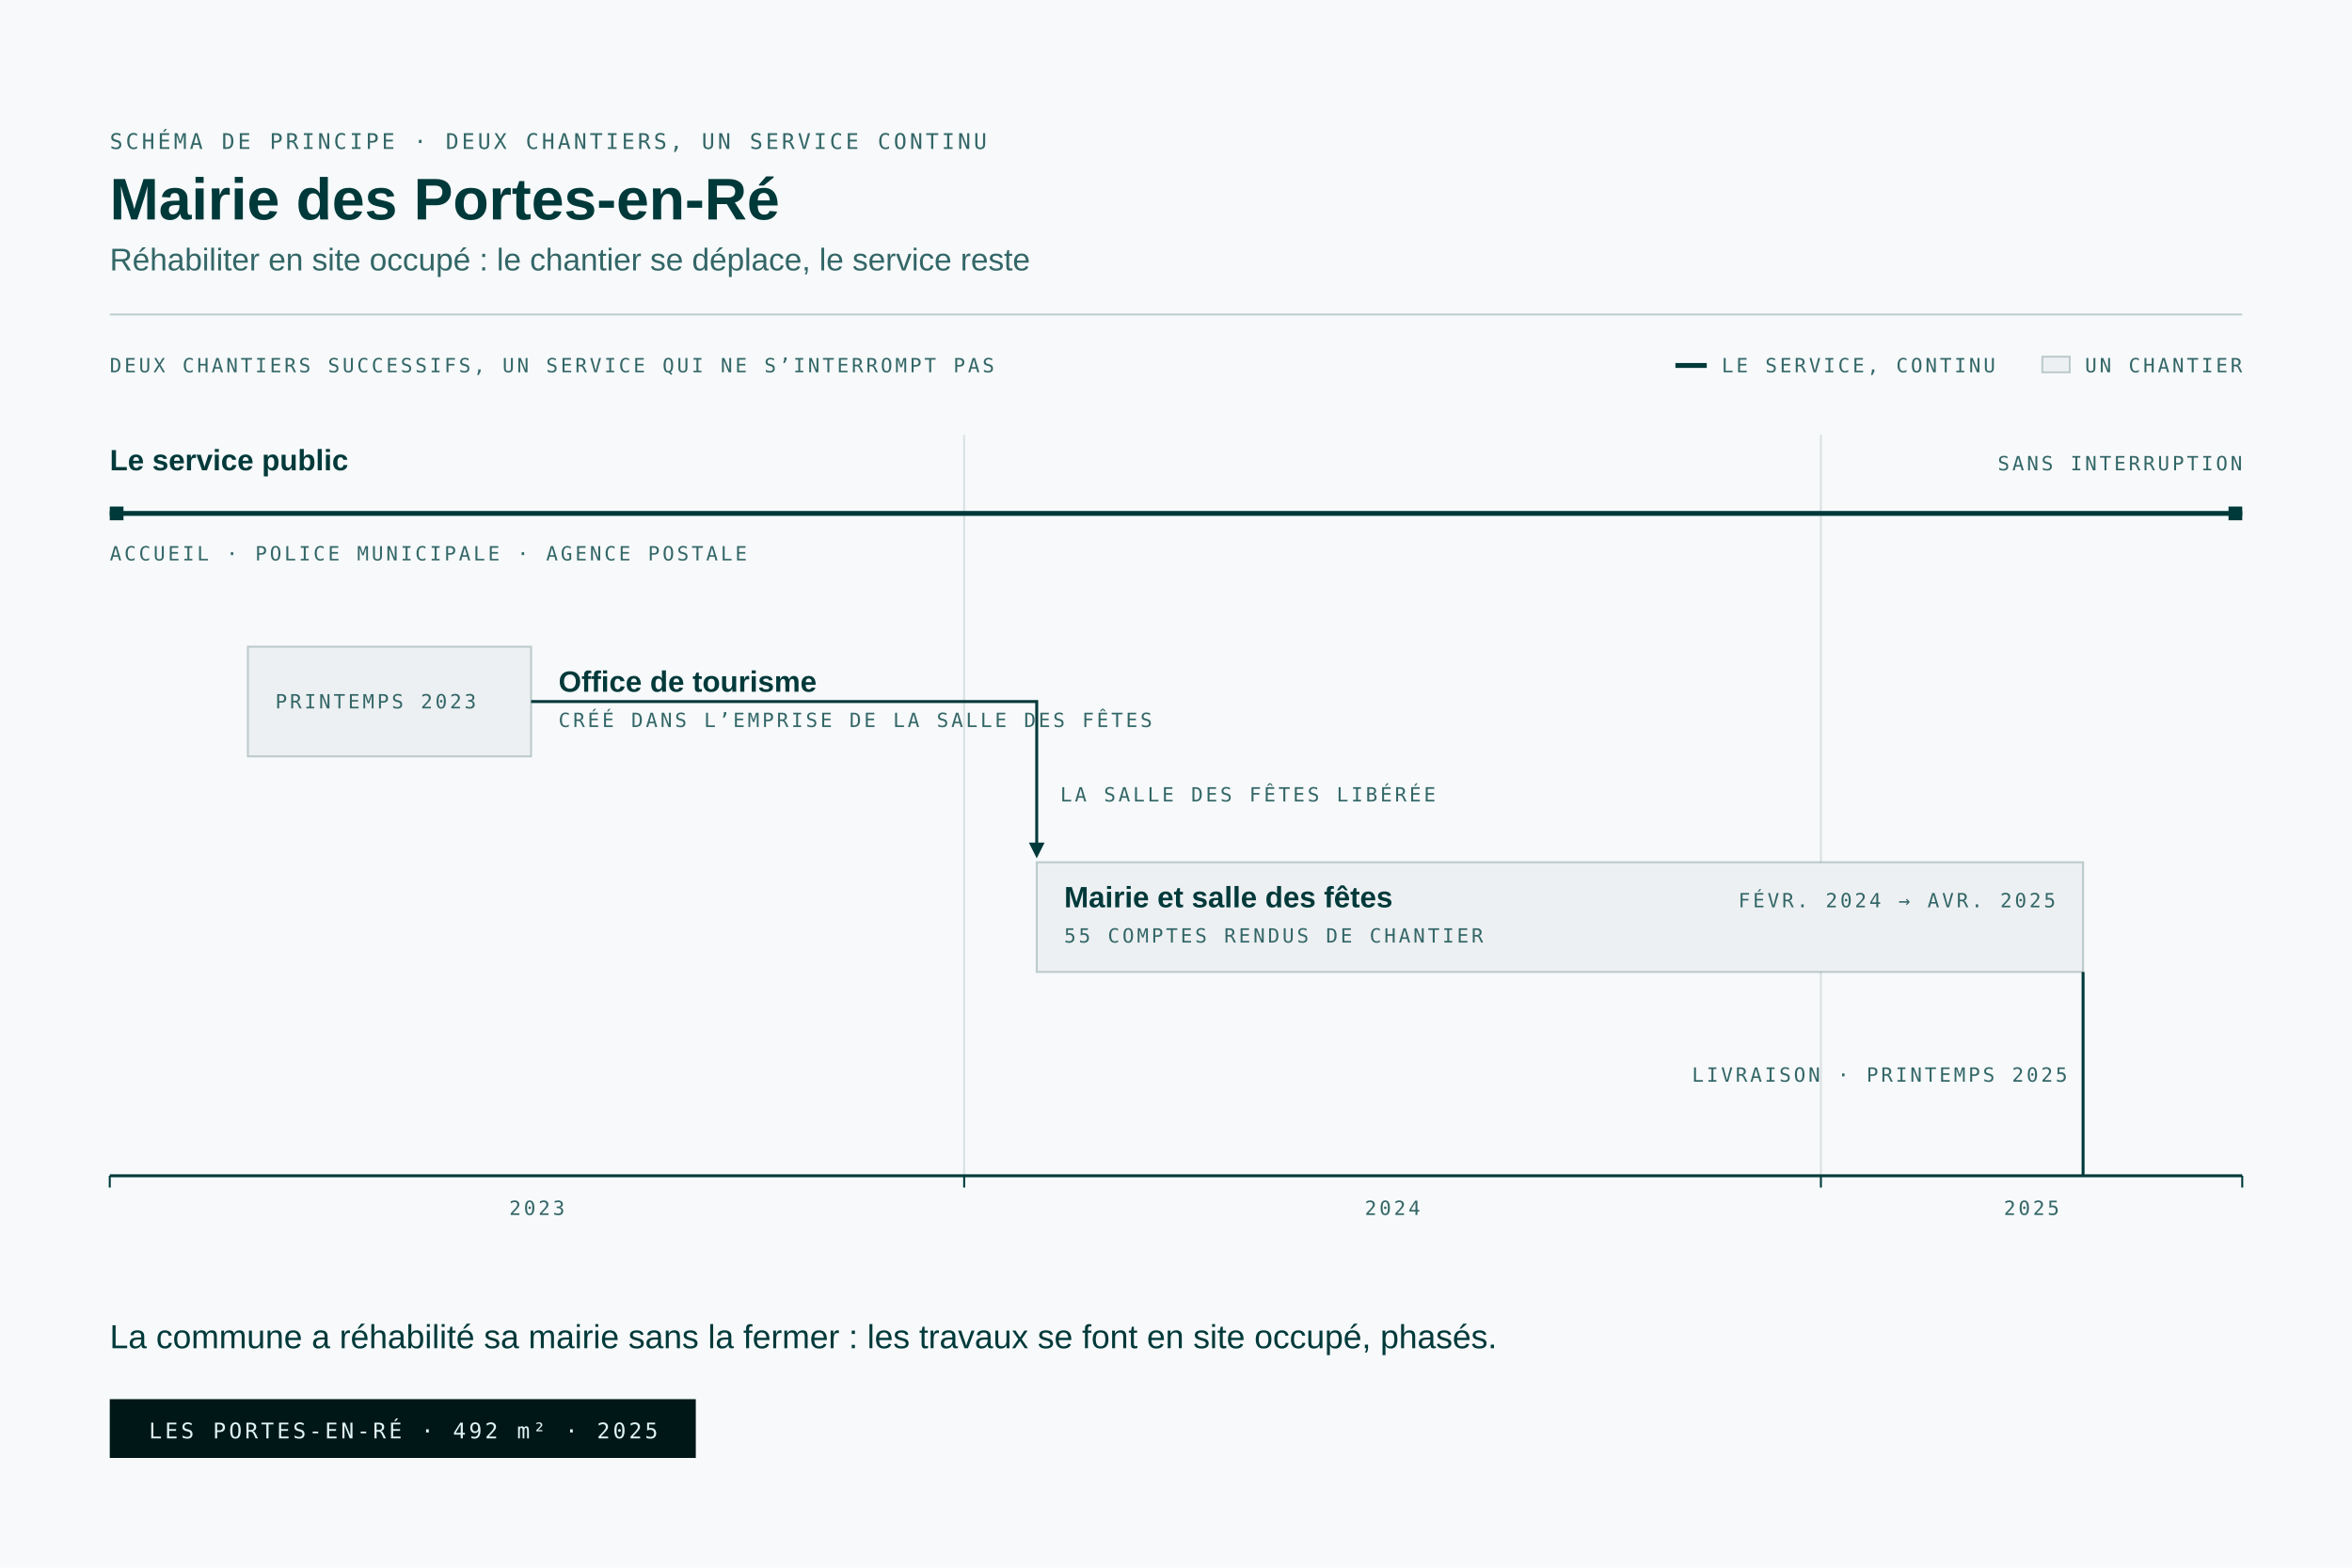
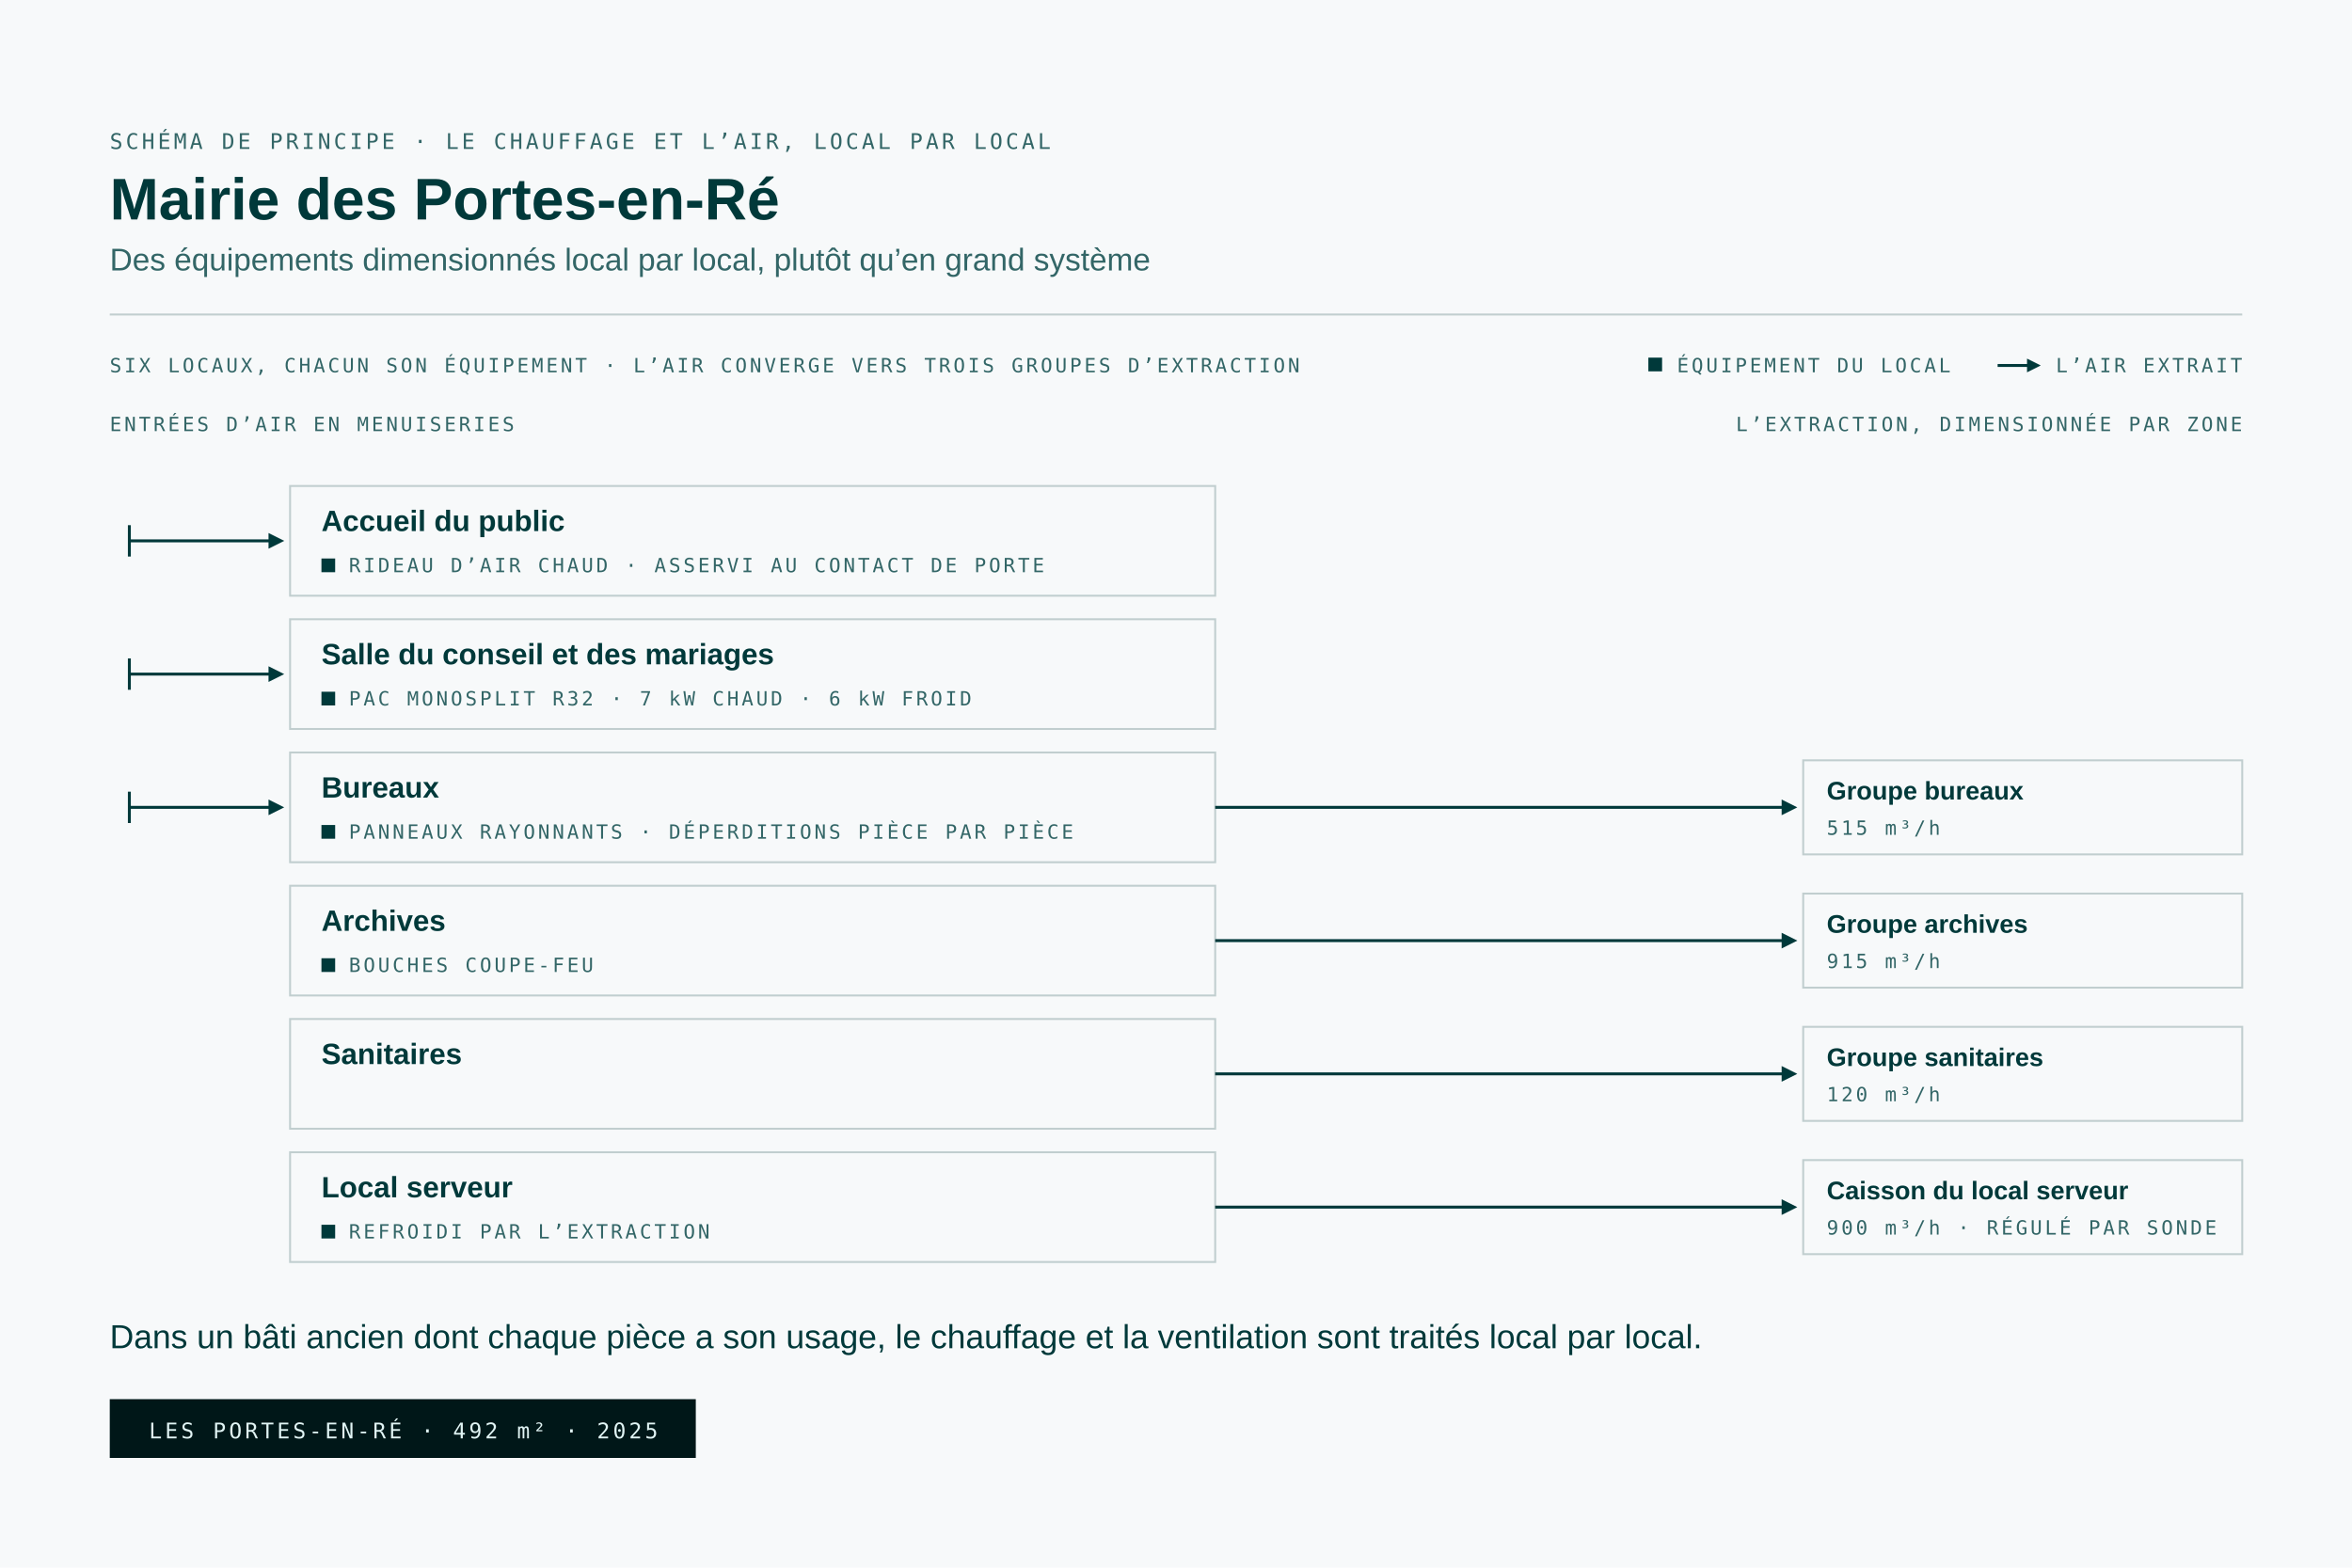
- <svg xmlns="http://www.w3.org/2000/svg" viewBox="0 0 1200 800" preserveAspectRatio="xMidYMid meet" role="img" style="width:100%;height:auto;display:block" aria-label="Chronologie de principe d’une réhabilitation en site occupé : de 2023 à 2025, deux chantiers se succèdent — l’office de tourisme au printemps 2023, créé dans l’emprise de la salle des fêtes, puis la mairie et la salle des fêtes elles-mêmes, de février 2024 à avril 2025, au fil de 55 comptes rendus de chantier — pendant qu’une ligne continue porte le service public, accueil, police municipale et agence postale, sans interruption sur toute la durée. La salle des fêtes libérée par le premier chantier permet le second, et la mairie réaménagée est livrée au printemps 2025.">
+ <svg xmlns="http://www.w3.org/2000/svg" viewBox="0 0 1200 800" preserveAspectRatio="xMidYMid meet" role="img" style="width:100%;height:auto;display:block" aria-label="Schéma de principe des lots fluides d’une mairie réhabilitée, sans production centrale : six locaux portent chacun leur équipement propre — l’accueil du public un rideau d’air chaud asservi au contact de porte, la salle du conseil et des mariages une pompe à chaleur monosplit au R32 de 7 kW en chaud et 6 kW en froid, les bureaux des panneaux rayonnants dimensionnés sur des déperditions calculées pièce par pièce, les archives des bouches coupe-feu, le local serveur un refroidissement par extraction. L’air entre par les menuiseries de l’accueil, de la salle et des bureaux, puis rejoint trois groupes d’extraction basse consommation dimensionnés par zone — 120 m³/h aux sanitaires, 515 m³/h aux bureaux, 915 m³/h aux archives — et vers le caisson du local serveur, 900 m³/h régulé par sonde de température. Aucun nœud central : chaque local reçoit la réponse dimensionnée pour son usage.">
  <style>
  .c-profond { fill: var(--color-profond, #001718); }
  .c-encre { fill: var(--color-encre, #00393A); }
  .c-pivot { fill: var(--color-pivot, #336667); }
  .c-clair { fill: var(--color-clair, #99CCCD); }
  .c-voile { fill: var(--color-voile, #E1F4F4); }
  .c-papier { fill: var(--color-papier, #F7F9FA); }
  .c-calcaire { fill: var(--color-calcaire, #EDF0F2); }
  .c-filet-1 { fill: var(--color-filet-1, #00393A38); }
  .c-filet-2 { fill: var(--color-filet-2, #00393A29); }
  .c-filet-3 { fill: var(--color-filet-3, #00393A1F); }
  .s-filet-1 { stroke: var(--color-filet-1, #00393A38); }
  .s-filet-2 { stroke: var(--color-filet-2, #00393A29); }
  .s-filet-3 { stroke: var(--color-filet-3, #00393A1F); }
  .s-encre { stroke: var(--color-encre, #00393A); }
+   .s-clair { stroke: var(--color-clair, #99CCCD); }
  .t-sans { font-family: "Archivo Variable", Archivo, "Helvetica Neue", Arial, sans-serif; }
  .t-mono { font-family: "IBM Plex Mono", ui-monospace, monospace; }
</style>
  <rect x="0.00" y="0.00" width="1200.00" height="800.00" class="c-papier" fill="#F7F9FA" />
-   <text x="56.00" y="76.00" class="t-mono c-pivot" fill="#336667" font-family="&quot;IBM Plex Mono&quot;, ui-monospace, monospace" font-size="11" font-weight="500" letter-spacing="1.54">SCHÉMA DE PRINCIPE · DEUX CHANTIERS, UN SERVICE CONTINU</text>
+   <text x="56.00" y="76.00" class="t-mono c-pivot" fill="#336667" font-family="&quot;IBM Plex Mono&quot;, ui-monospace, monospace" font-size="11" font-weight="500" letter-spacing="1.54">SCHÉMA DE PRINCIPE · LE CHAUFFAGE ET L’AIR, LOCAL PAR LOCAL</text>
  <text x="56.00" y="112.00" class="t-sans c-encre" fill="#00393A" font-family="&quot;Archivo Variable&quot;, Archivo, &quot;Helvetica Neue&quot;, Arial, sans-serif" font-size="30" font-weight="700" font-variation-settings="'wdth' 112, 'wght' 700">Mairie des Portes-en-Ré</text>
-   <text x="56.00" y="138.00" class="t-sans c-pivot" fill="#336667" font-family="&quot;Archivo Variable&quot;, Archivo, &quot;Helvetica Neue&quot;, Arial, sans-serif" font-size="16" font-weight="400" font-variation-settings="'wdth' 100, 'wght' 400">Réhabiliter en site occupé : le chantier se déplace, le service reste</text>
+   <text x="56.00" y="138.00" class="t-sans c-pivot" fill="#336667" font-family="&quot;Archivo Variable&quot;, Archivo, &quot;Helvetica Neue&quot;, Arial, sans-serif" font-size="16" font-weight="400" font-variation-settings="'wdth' 100, 'wght' 400">Des équipements dimensionnés local par local, plutôt qu’en grand système</text>
  <rect x="56.00" y="160.00" width="1088.00" height="1.00" class="c-filet-1" fill="#00393A38" />
-   <rect x="1042.00" y="182.00" width="14.00" height="8.00" class="c-calcaire s-filet-1" fill="#EDF0F2" stroke="#00393A38" stroke-width="1" />
-   <text x="1144.00" y="190.00" class="t-mono c-pivot" fill="#336667" font-family="&quot;IBM Plex Mono&quot;, ui-monospace, monospace" font-size="10" font-weight="500" letter-spacing="1.40" text-anchor="end">UN CHANTIER</text>
-   <path d="M 854.80 186.50 L 870.80 186.50" fill="none" class="s-encre" stroke="#00393A" stroke-width="2.5" />
-   <text x="1018.00" y="190.00" class="t-mono c-pivot" fill="#336667" font-family="&quot;IBM Plex Mono&quot;, ui-monospace, monospace" font-size="10" font-weight="500" letter-spacing="1.40" text-anchor="end">LE SERVICE, CONTINU</text>
-   <text x="56.00" y="190.00" class="t-mono c-pivot" fill="#336667" font-family="&quot;IBM Plex Mono&quot;, ui-monospace, monospace" font-size="10" font-weight="500" letter-spacing="1.40">DEUX CHANTIERS SUCCESSIFS, UN SERVICE QUI NE S’INTERROMPT PAS</text>
-   <path d="M 491.92 222.00 L 491.92 600.00" fill="none" class="s-filet-3" stroke="#00393A1F" stroke-width="1.0" />
-   <path d="M 929.03 222.00 L 929.03 600.00" fill="none" class="s-filet-3" stroke="#00393A1F" stroke-width="1.0" />
-   <text x="56.00" y="240.00" class="t-sans c-encre" fill="#00393A" font-family="&quot;Archivo Variable&quot;, Archivo, &quot;Helvetica Neue&quot;, Arial, sans-serif" font-size="15" font-weight="600" font-variation-settings="'wdth' 112, 'wght' 600">Le service public</text>
-   <text x="1144.00" y="240.00" class="t-mono c-pivot" fill="#336667" font-family="&quot;IBM Plex Mono&quot;, ui-monospace, monospace" font-size="10" font-weight="500" letter-spacing="1.40" text-anchor="end">SANS INTERRUPTION</text>
-   <path d="M 56.00 262.00 L 1144.00 262.00" fill="none" class="s-encre" stroke="#00393A" stroke-width="2.5" />
-   <rect x="56.00" y="258.50" width="7.00" height="7.00" class="c-encre" fill="#00393A" />
-   <rect x="1137.00" y="258.50" width="7.00" height="7.00" class="c-encre" fill="#00393A" />
-   <text x="56.00" y="286.00" class="t-mono c-pivot" fill="#336667" font-family="&quot;IBM Plex Mono&quot;, ui-monospace, monospace" font-size="10" font-weight="500" letter-spacing="1.40">ACCUEIL · POLICE MUNICIPALE · AGENCE POSTALE</text>
-   <rect x="126.46" y="330.00" width="144.51" height="56.00" class="c-calcaire s-filet-1" fill="#EDF0F2" stroke="#00393A38" stroke-width="1" />
-   <text x="140.46" y="361.50" class="t-mono c-pivot" fill="#336667" font-family="&quot;IBM Plex Mono&quot;, ui-monospace, monospace" font-size="10" font-weight="500" letter-spacing="1.40">PRINTEMPS 2023</text>
-   <text x="284.97" y="353.00" class="t-sans c-encre" fill="#00393A" font-family="&quot;Archivo Variable&quot;, Archivo, &quot;Helvetica Neue&quot;, Arial, sans-serif" font-size="15" font-weight="600" font-variation-settings="'wdth' 112, 'wght' 600">Office de tourisme</text>
-   <text x="284.97" y="371.00" class="t-mono c-pivot" fill="#336667" font-family="&quot;IBM Plex Mono&quot;, ui-monospace, monospace" font-size="10" font-weight="500" letter-spacing="1.40">CRÉÉ DANS L’EMPRISE DE LA SALLE DES FÊTES</text>
-   <path d="M 270.97 358.00 L 528.94 358.00 L 528.94 433.00" fill="none" class="s-encre" stroke="#00393A" stroke-width="1.5" />
-   <path d="M 528.94 438.00 L 524.94 430.00 L 532.94 430.00 Z" class="c-encre" fill="#00393A" />
-   <text x="540.94" y="409.00" class="t-mono c-pivot" fill="#336667" font-family="&quot;IBM Plex Mono&quot;, ui-monospace, monospace" font-size="10" font-weight="500" letter-spacing="1.40">LA SALLE DES FÊTES LIBÉRÉE</text>
-   <rect x="528.94" y="440.00" width="533.85" height="56.00" class="c-calcaire s-filet-1" fill="#EDF0F2" stroke="#00393A38" stroke-width="1" />
-   <text x="542.94" y="463.00" class="t-sans c-encre" fill="#00393A" font-family="&quot;Archivo Variable&quot;, Archivo, &quot;Helvetica Neue&quot;, Arial, sans-serif" font-size="15" font-weight="600" font-variation-settings="'wdth' 112, 'wght' 600">Mairie et salle des fêtes</text>
-   <text x="542.94" y="481.00" class="t-mono c-pivot" fill="#336667" font-family="&quot;IBM Plex Mono&quot;, ui-monospace, monospace" font-size="10" font-weight="500" letter-spacing="1.40">55 COMPTES RENDUS DE CHANTIER</text>
-   <text x="1048.79" y="463.00" class="t-mono c-pivot" fill="#336667" font-family="&quot;IBM Plex Mono&quot;, ui-monospace, monospace" font-size="10" font-weight="500" letter-spacing="1.40" text-anchor="end">FÉVR. 2024 → AVR. 2025</text>
-   <path d="M 1062.79 496.00 L 1062.79 600.00" fill="none" class="s-encre" stroke="#00393A" stroke-width="1.5" />
-   <text x="1054.79" y="552.00" class="t-mono c-pivot" fill="#336667" font-family="&quot;IBM Plex Mono&quot;, ui-monospace, monospace" font-size="10" font-weight="500" letter-spacing="1.40" text-anchor="end">LIVRAISON · PRINTEMPS 2025</text>
-   <path d="M 56.00 600.00 L 1144.00 600.00" fill="none" class="s-encre" stroke="#00393A" stroke-width="1.5" />
-   <path d="M 56.00 600.00 L 56.00 606.00" fill="none" class="s-encre" stroke="#00393A" stroke-width="1.0" />
-   <path d="M 491.92 600.00 L 491.92 606.00" fill="none" class="s-encre" stroke="#00393A" stroke-width="1.0" />
-   <path d="M 929.03 600.00 L 929.03 606.00" fill="none" class="s-encre" stroke="#00393A" stroke-width="1.0" />
-   <path d="M 1144.00 600.00 L 1144.00 606.00" fill="none" class="s-encre" stroke="#00393A" stroke-width="1.0" />
-   <text x="273.96" y="620.00" class="t-mono c-pivot" fill="#336667" font-family="&quot;IBM Plex Mono&quot;, ui-monospace, monospace" font-size="10" font-weight="500" letter-spacing="1.40" text-anchor="middle">2023</text>
-   <text x="710.47" y="620.00" class="t-mono c-pivot" fill="#336667" font-family="&quot;IBM Plex Mono&quot;, ui-monospace, monospace" font-size="10" font-weight="500" letter-spacing="1.40" text-anchor="middle">2024</text>
-   <text x="1036.51" y="620.00" class="t-mono c-pivot" fill="#336667" font-family="&quot;IBM Plex Mono&quot;, ui-monospace, monospace" font-size="10" font-weight="500" letter-spacing="1.40" text-anchor="middle">2025</text>
-   <text x="56.00" y="688.00" class="t-sans c-encre" fill="#00393A" font-family="&quot;Archivo Variable&quot;, Archivo, &quot;Helvetica Neue&quot;, Arial, sans-serif" font-size="17" font-weight="400" font-variation-settings="'wdth' 100, 'wght' 400">La commune a réhabilité sa mairie sans la fermer : les travaux se font en site occupé, phasés.</text>
+   <path d="M 1019.20 186.50 L 1035.20 186.50" fill="none" class="s-encre" stroke="#00393A" stroke-width="1.5" />
+   <path d="M 1041.20 186.50 L 1034.20 183.00 L 1034.20 190.00 Z" class="c-encre" fill="#00393A" />
+   <text x="1144.00" y="190.00" class="t-mono c-pivot" fill="#336667" font-family="&quot;IBM Plex Mono&quot;, ui-monospace, monospace" font-size="10" font-weight="500" letter-spacing="1.40" text-anchor="end">L’AIR EXTRAIT</text>
+   <rect x="841.00" y="182.50" width="7.00" height="7.00" class="c-encre" fill="#00393A" />
+   <text x="995.20" y="190.00" class="t-mono c-pivot" fill="#336667" font-family="&quot;IBM Plex Mono&quot;, ui-monospace, monospace" font-size="10" font-weight="500" letter-spacing="1.40" text-anchor="end">ÉQUIPEMENT DU LOCAL</text>
+   <text x="56.00" y="190.00" class="t-mono c-pivot" fill="#336667" font-family="&quot;IBM Plex Mono&quot;, ui-monospace, monospace" font-size="10" font-weight="500" letter-spacing="1.40">SIX LOCAUX, CHACUN SON ÉQUIPEMENT · L’AIR CONVERGE VERS TROIS GROUPES D’EXTRACTION</text>
+   <text x="56.00" y="220.00" class="t-mono c-pivot" fill="#336667" font-family="&quot;IBM Plex Mono&quot;, ui-monospace, monospace" font-size="10" font-weight="500" letter-spacing="1.40">ENTRÉES D’AIR EN MENUISERIES</text>
+   <text x="1144.00" y="220.00" class="t-mono c-pivot" fill="#336667" font-family="&quot;IBM Plex Mono&quot;, ui-monospace, monospace" font-size="10" font-weight="500" letter-spacing="1.40" text-anchor="end">L’EXTRACTION, DIMENSIONNÉE PAR ZONE</text>
+   <rect x="148.00" y="248.00" width="472.00" height="56.00" class="c-papier s-filet-1" fill="#F7F9FA" stroke="#00393A38" stroke-width="1" />
+   <text x="164.00" y="271.00" class="t-sans c-encre" fill="#00393A" font-family="&quot;Archivo Variable&quot;, Archivo, &quot;Helvetica Neue&quot;, Arial, sans-serif" font-size="15" font-weight="600" font-variation-settings="'wdth' 112, 'wght' 600">Accueil du public</text>
+   <rect x="164.00" y="285.00" width="7.00" height="7.00" class="c-encre" fill="#00393A" />
+   <text x="178.00" y="292.00" class="t-mono c-pivot" fill="#336667" font-family="&quot;IBM Plex Mono&quot;, ui-monospace, monospace" font-size="10" font-weight="500" letter-spacing="1.40">RIDEAU D’AIR CHAUD · ASSERVI AU CONTACT DE PORTE</text>
+   <path d="M 66.00 268.00 L 66.00 284.00" fill="none" class="s-encre" stroke="#00393A" stroke-width="1.5" />
+   <path d="M 66.00 276.00 L 138.00 276.00" fill="none" class="s-encre" stroke="#00393A" stroke-width="1.5" />
+   <path d="M 145.00 276.00 L 137.00 272.00 L 137.00 280.00 Z" class="c-encre" fill="#00393A" />
+   <rect x="148.00" y="316.00" width="472.00" height="56.00" class="c-papier s-filet-1" fill="#F7F9FA" stroke="#00393A38" stroke-width="1" />
+   <text x="164.00" y="339.00" class="t-sans c-encre" fill="#00393A" font-family="&quot;Archivo Variable&quot;, Archivo, &quot;Helvetica Neue&quot;, Arial, sans-serif" font-size="15" font-weight="600" font-variation-settings="'wdth' 112, 'wght' 600">Salle du conseil et des mariages</text>
+   <rect x="164.00" y="353.00" width="7.00" height="7.00" class="c-encre" fill="#00393A" />
+   <text x="178.00" y="360.00" class="t-mono c-pivot" fill="#336667" font-family="&quot;IBM Plex Mono&quot;, ui-monospace, monospace" font-size="10" font-weight="500" letter-spacing="1.40">PAC MONOSPLIT R32 · 7 kW CHAUD · 6 kW FROID</text>
+   <path d="M 66.00 336.00 L 66.00 352.00" fill="none" class="s-encre" stroke="#00393A" stroke-width="1.5" />
+   <path d="M 66.00 344.00 L 138.00 344.00" fill="none" class="s-encre" stroke="#00393A" stroke-width="1.5" />
+   <path d="M 145.00 344.00 L 137.00 340.00 L 137.00 348.00 Z" class="c-encre" fill="#00393A" />
+   <rect x="148.00" y="384.00" width="472.00" height="56.00" class="c-papier s-filet-1" fill="#F7F9FA" stroke="#00393A38" stroke-width="1" />
+   <text x="164.00" y="407.00" class="t-sans c-encre" fill="#00393A" font-family="&quot;Archivo Variable&quot;, Archivo, &quot;Helvetica Neue&quot;, Arial, sans-serif" font-size="15" font-weight="600" font-variation-settings="'wdth' 112, 'wght' 600">Bureaux</text>
+   <rect x="164.00" y="421.00" width="7.00" height="7.00" class="c-encre" fill="#00393A" />
+   <text x="178.00" y="428.00" class="t-mono c-pivot" fill="#336667" font-family="&quot;IBM Plex Mono&quot;, ui-monospace, monospace" font-size="10" font-weight="500" letter-spacing="1.40">PANNEAUX RAYONNANTS · DÉPERDITIONS PIÈCE PAR PIÈCE</text>
+   <path d="M 66.00 404.00 L 66.00 420.00" fill="none" class="s-encre" stroke="#00393A" stroke-width="1.5" />
+   <path d="M 66.00 412.00 L 138.00 412.00" fill="none" class="s-encre" stroke="#00393A" stroke-width="1.5" />
+   <path d="M 145.00 412.00 L 137.00 408.00 L 137.00 416.00 Z" class="c-encre" fill="#00393A" />
+   <rect x="148.00" y="452.00" width="472.00" height="56.00" class="c-papier s-filet-1" fill="#F7F9FA" stroke="#00393A38" stroke-width="1" />
+   <text x="164.00" y="475.00" class="t-sans c-encre" fill="#00393A" font-family="&quot;Archivo Variable&quot;, Archivo, &quot;Helvetica Neue&quot;, Arial, sans-serif" font-size="15" font-weight="600" font-variation-settings="'wdth' 112, 'wght' 600">Archives</text>
+   <rect x="164.00" y="489.00" width="7.00" height="7.00" class="c-encre" fill="#00393A" />
+   <text x="178.00" y="496.00" class="t-mono c-pivot" fill="#336667" font-family="&quot;IBM Plex Mono&quot;, ui-monospace, monospace" font-size="10" font-weight="500" letter-spacing="1.40">BOUCHES COUPE-FEU</text>
+   <rect x="148.00" y="520.00" width="472.00" height="56.00" class="c-papier s-filet-1" fill="#F7F9FA" stroke="#00393A38" stroke-width="1" />
+   <text x="164.00" y="543.00" class="t-sans c-encre" fill="#00393A" font-family="&quot;Archivo Variable&quot;, Archivo, &quot;Helvetica Neue&quot;, Arial, sans-serif" font-size="15" font-weight="600" font-variation-settings="'wdth' 112, 'wght' 600">Sanitaires</text>
+   <rect x="148.00" y="588.00" width="472.00" height="56.00" class="c-papier s-filet-1" fill="#F7F9FA" stroke="#00393A38" stroke-width="1" />
+   <text x="164.00" y="611.00" class="t-sans c-encre" fill="#00393A" font-family="&quot;Archivo Variable&quot;, Archivo, &quot;Helvetica Neue&quot;, Arial, sans-serif" font-size="15" font-weight="600" font-variation-settings="'wdth' 112, 'wght' 600">Local serveur</text>
+   <rect x="164.00" y="625.00" width="7.00" height="7.00" class="c-encre" fill="#00393A" />
+   <text x="178.00" y="632.00" class="t-mono c-pivot" fill="#336667" font-family="&quot;IBM Plex Mono&quot;, ui-monospace, monospace" font-size="10" font-weight="500" letter-spacing="1.40">REFROIDI PAR L’EXTRACTION</text>
+   <path d="M 620.00 412.00 L 910.00 412.00" fill="none" class="s-encre" stroke="#00393A" stroke-width="1.5" />
+   <path d="M 917.00 412.00 L 909.00 408.00 L 909.00 416.00 Z" class="c-encre" fill="#00393A" />
+   <rect x="920.00" y="388.00" width="224.00" height="48.00" class="c-papier s-filet-1" fill="#F7F9FA" stroke="#00393A38" stroke-width="1" />
+   <text x="932.00" y="408.00" class="t-sans c-encre" fill="#00393A" font-family="&quot;Archivo Variable&quot;, Archivo, &quot;Helvetica Neue&quot;, Arial, sans-serif" font-size="13" font-weight="600" font-variation-settings="'wdth' 112, 'wght' 600">Groupe bureaux</text>
+   <text x="932.00" y="426.00" class="t-mono c-pivot" fill="#336667" font-family="&quot;IBM Plex Mono&quot;, ui-monospace, monospace" font-size="10" font-weight="500" letter-spacing="1.40">515 m³/h</text>
+   <path d="M 620.00 480.00 L 910.00 480.00" fill="none" class="s-encre" stroke="#00393A" stroke-width="1.5" />
+   <path d="M 917.00 480.00 L 909.00 476.00 L 909.00 484.00 Z" class="c-encre" fill="#00393A" />
+   <rect x="920.00" y="456.00" width="224.00" height="48.00" class="c-papier s-filet-1" fill="#F7F9FA" stroke="#00393A38" stroke-width="1" />
+   <text x="932.00" y="476.00" class="t-sans c-encre" fill="#00393A" font-family="&quot;Archivo Variable&quot;, Archivo, &quot;Helvetica Neue&quot;, Arial, sans-serif" font-size="13" font-weight="600" font-variation-settings="'wdth' 112, 'wght' 600">Groupe archives</text>
+   <text x="932.00" y="494.00" class="t-mono c-pivot" fill="#336667" font-family="&quot;IBM Plex Mono&quot;, ui-monospace, monospace" font-size="10" font-weight="500" letter-spacing="1.40">915 m³/h</text>
+   <path d="M 620.00 548.00 L 910.00 548.00" fill="none" class="s-encre" stroke="#00393A" stroke-width="1.5" />
+   <path d="M 917.00 548.00 L 909.00 544.00 L 909.00 552.00 Z" class="c-encre" fill="#00393A" />
+   <rect x="920.00" y="524.00" width="224.00" height="48.00" class="c-papier s-filet-1" fill="#F7F9FA" stroke="#00393A38" stroke-width="1" />
+   <text x="932.00" y="544.00" class="t-sans c-encre" fill="#00393A" font-family="&quot;Archivo Variable&quot;, Archivo, &quot;Helvetica Neue&quot;, Arial, sans-serif" font-size="13" font-weight="600" font-variation-settings="'wdth' 112, 'wght' 600">Groupe sanitaires</text>
+   <text x="932.00" y="562.00" class="t-mono c-pivot" fill="#336667" font-family="&quot;IBM Plex Mono&quot;, ui-monospace, monospace" font-size="10" font-weight="500" letter-spacing="1.40">120 m³/h</text>
+   <path d="M 620.00 616.00 L 910.00 616.00" fill="none" class="s-encre" stroke="#00393A" stroke-width="1.5" />
+   <path d="M 917.00 616.00 L 909.00 612.00 L 909.00 620.00 Z" class="c-encre" fill="#00393A" />
+   <rect x="920.00" y="592.00" width="224.00" height="48.00" class="c-papier s-filet-1" fill="#F7F9FA" stroke="#00393A38" stroke-width="1" />
+   <text x="932.00" y="612.00" class="t-sans c-encre" fill="#00393A" font-family="&quot;Archivo Variable&quot;, Archivo, &quot;Helvetica Neue&quot;, Arial, sans-serif" font-size="13" font-weight="600" font-variation-settings="'wdth' 112, 'wght' 600">Caisson du local serveur</text>
+   <text x="932.00" y="630.00" class="t-mono c-pivot" fill="#336667" font-family="&quot;IBM Plex Mono&quot;, ui-monospace, monospace" font-size="10" font-weight="500" letter-spacing="1.40">900 m³/h · RÉGULÉ PAR SONDE</text>
+   <text x="56.00" y="688.00" class="t-sans c-encre" fill="#00393A" font-family="&quot;Archivo Variable&quot;, Archivo, &quot;Helvetica Neue&quot;, Arial, sans-serif" font-size="17" font-weight="400" font-variation-settings="'wdth' 100, 'wght' 400">Dans un bâti ancien dont chaque pièce a son usage, le chauffage et la ventilation sont traités local par local.</text>
  <rect x="56.00" y="714.00" width="299.00" height="30.00" class="c-profond" fill="#001718" />
  <text x="76.00" y="734.00" class="t-mono c-voile" fill="#E1F4F4" font-family="&quot;IBM Plex Mono&quot;, ui-monospace, monospace" font-size="11" font-weight="500" letter-spacing="1.54">LES PORTES-EN-RÉ · 492 m² · 2025</text>
</svg>
